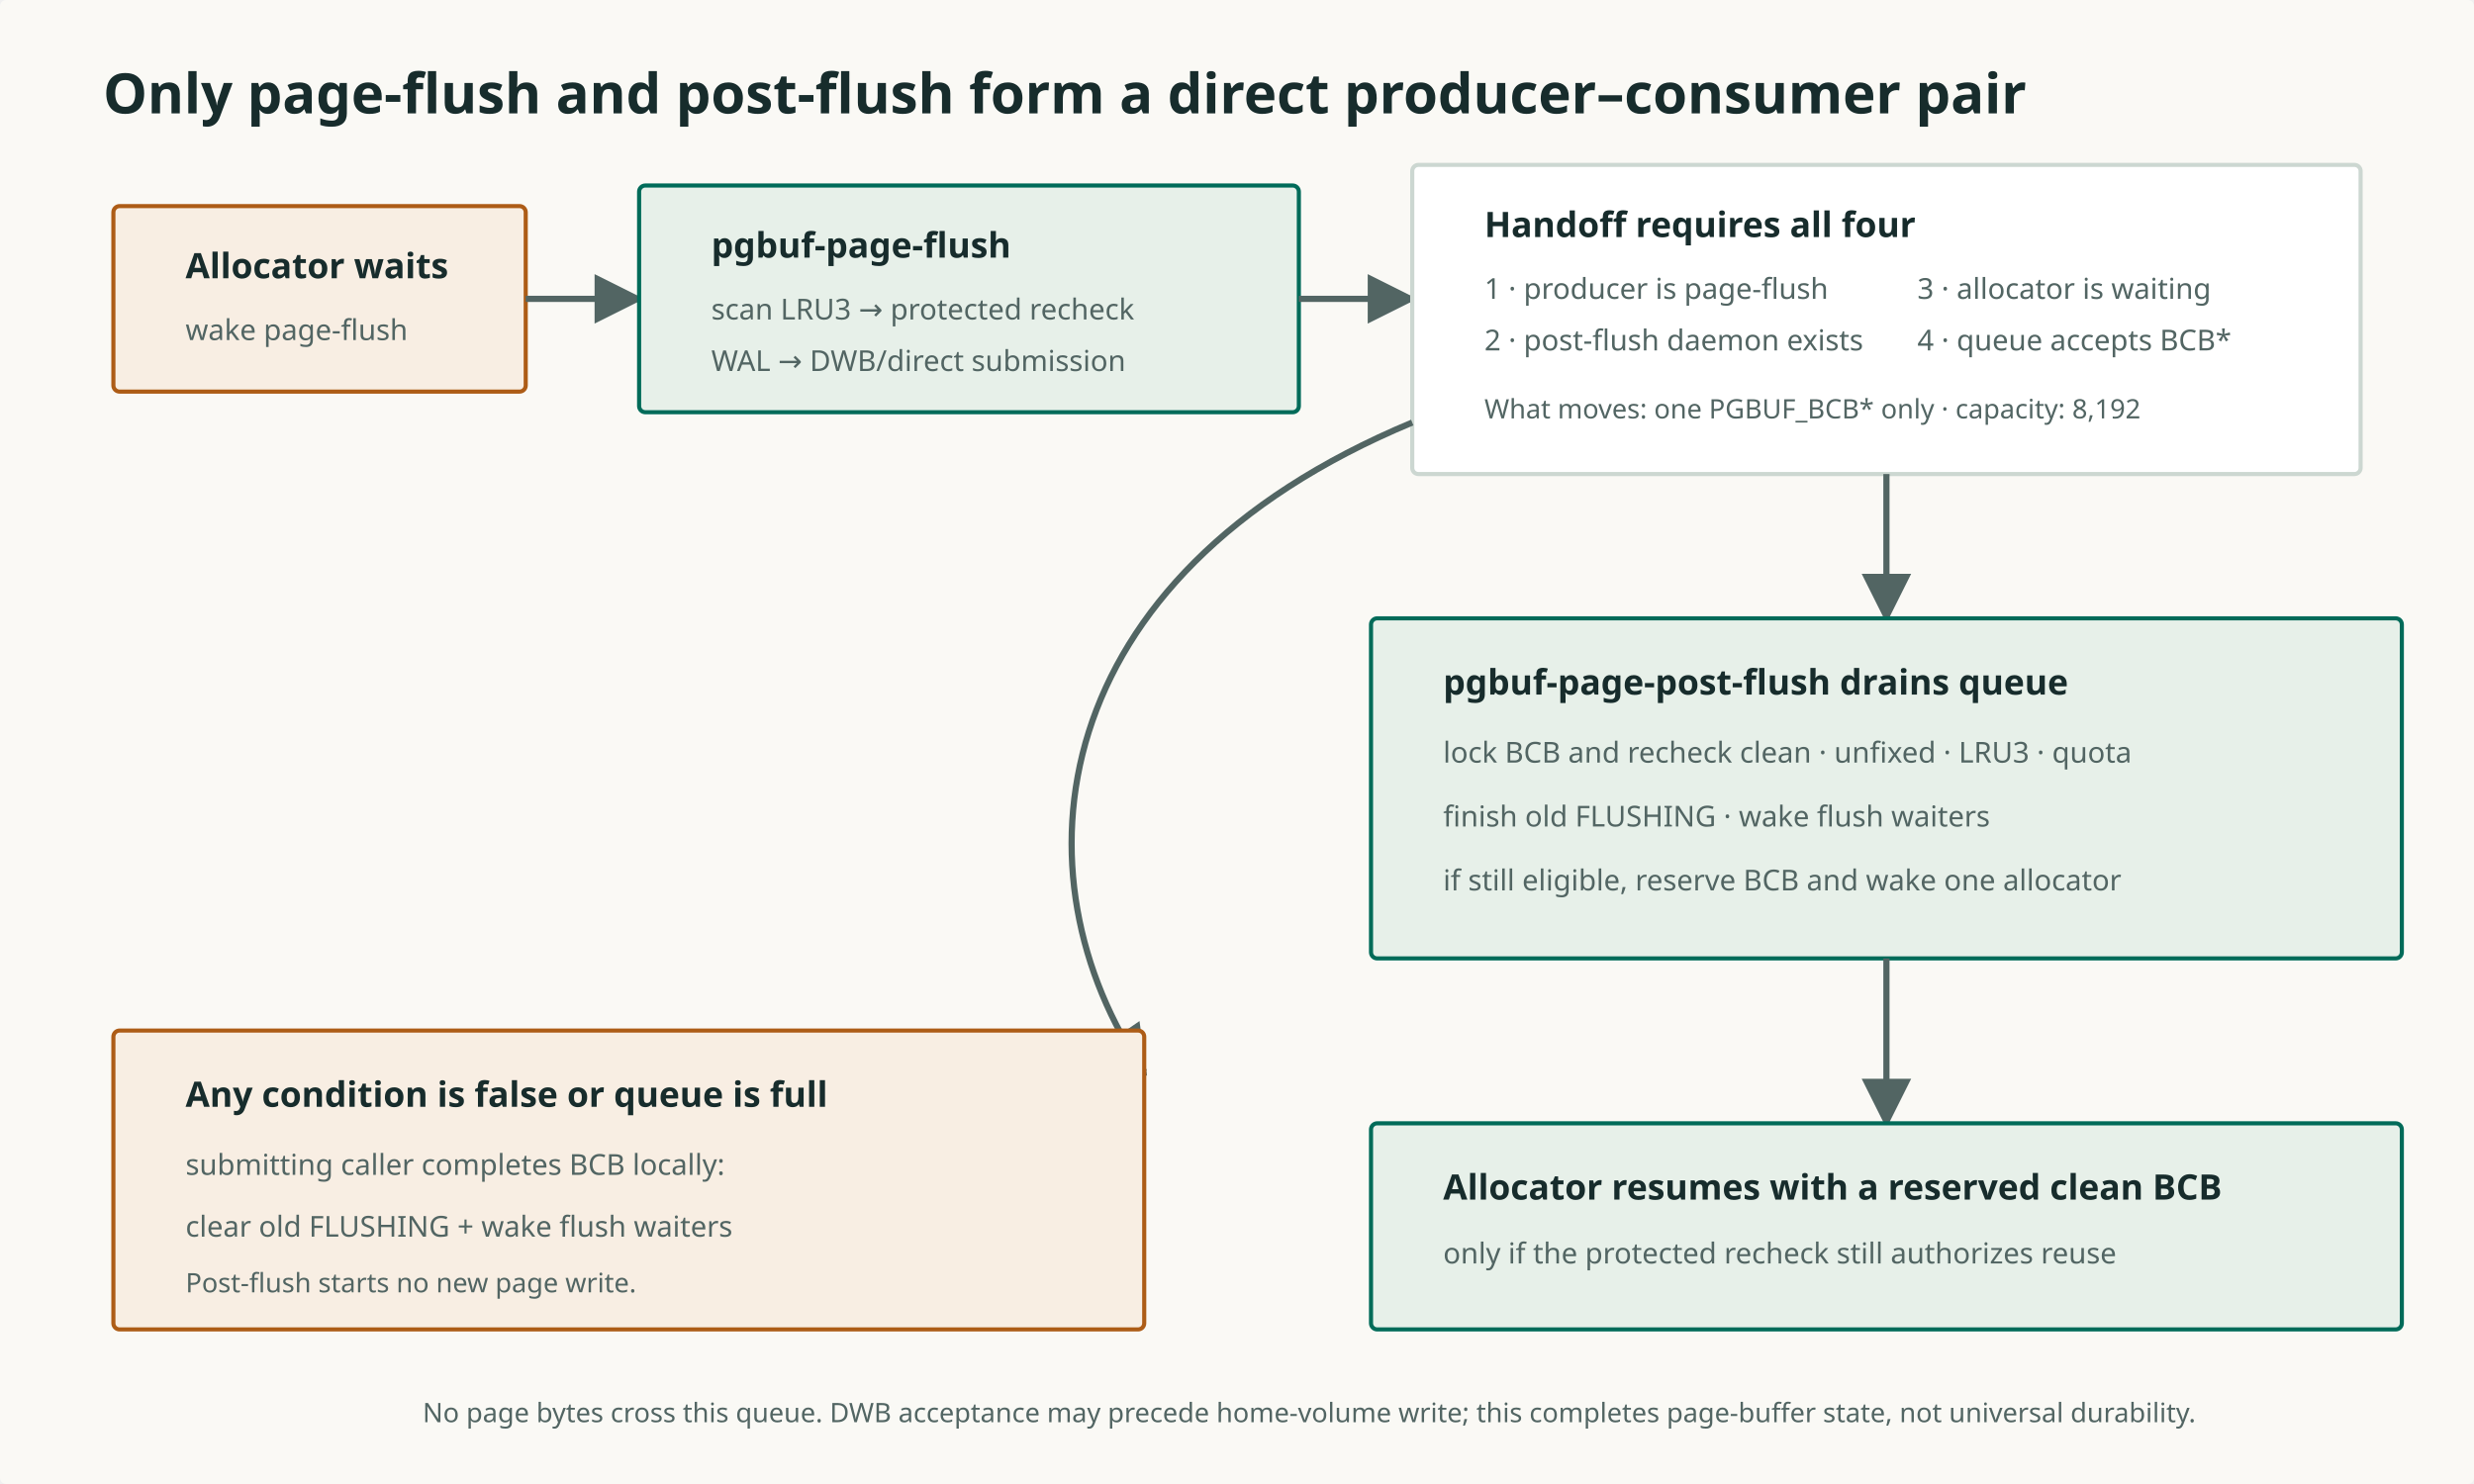
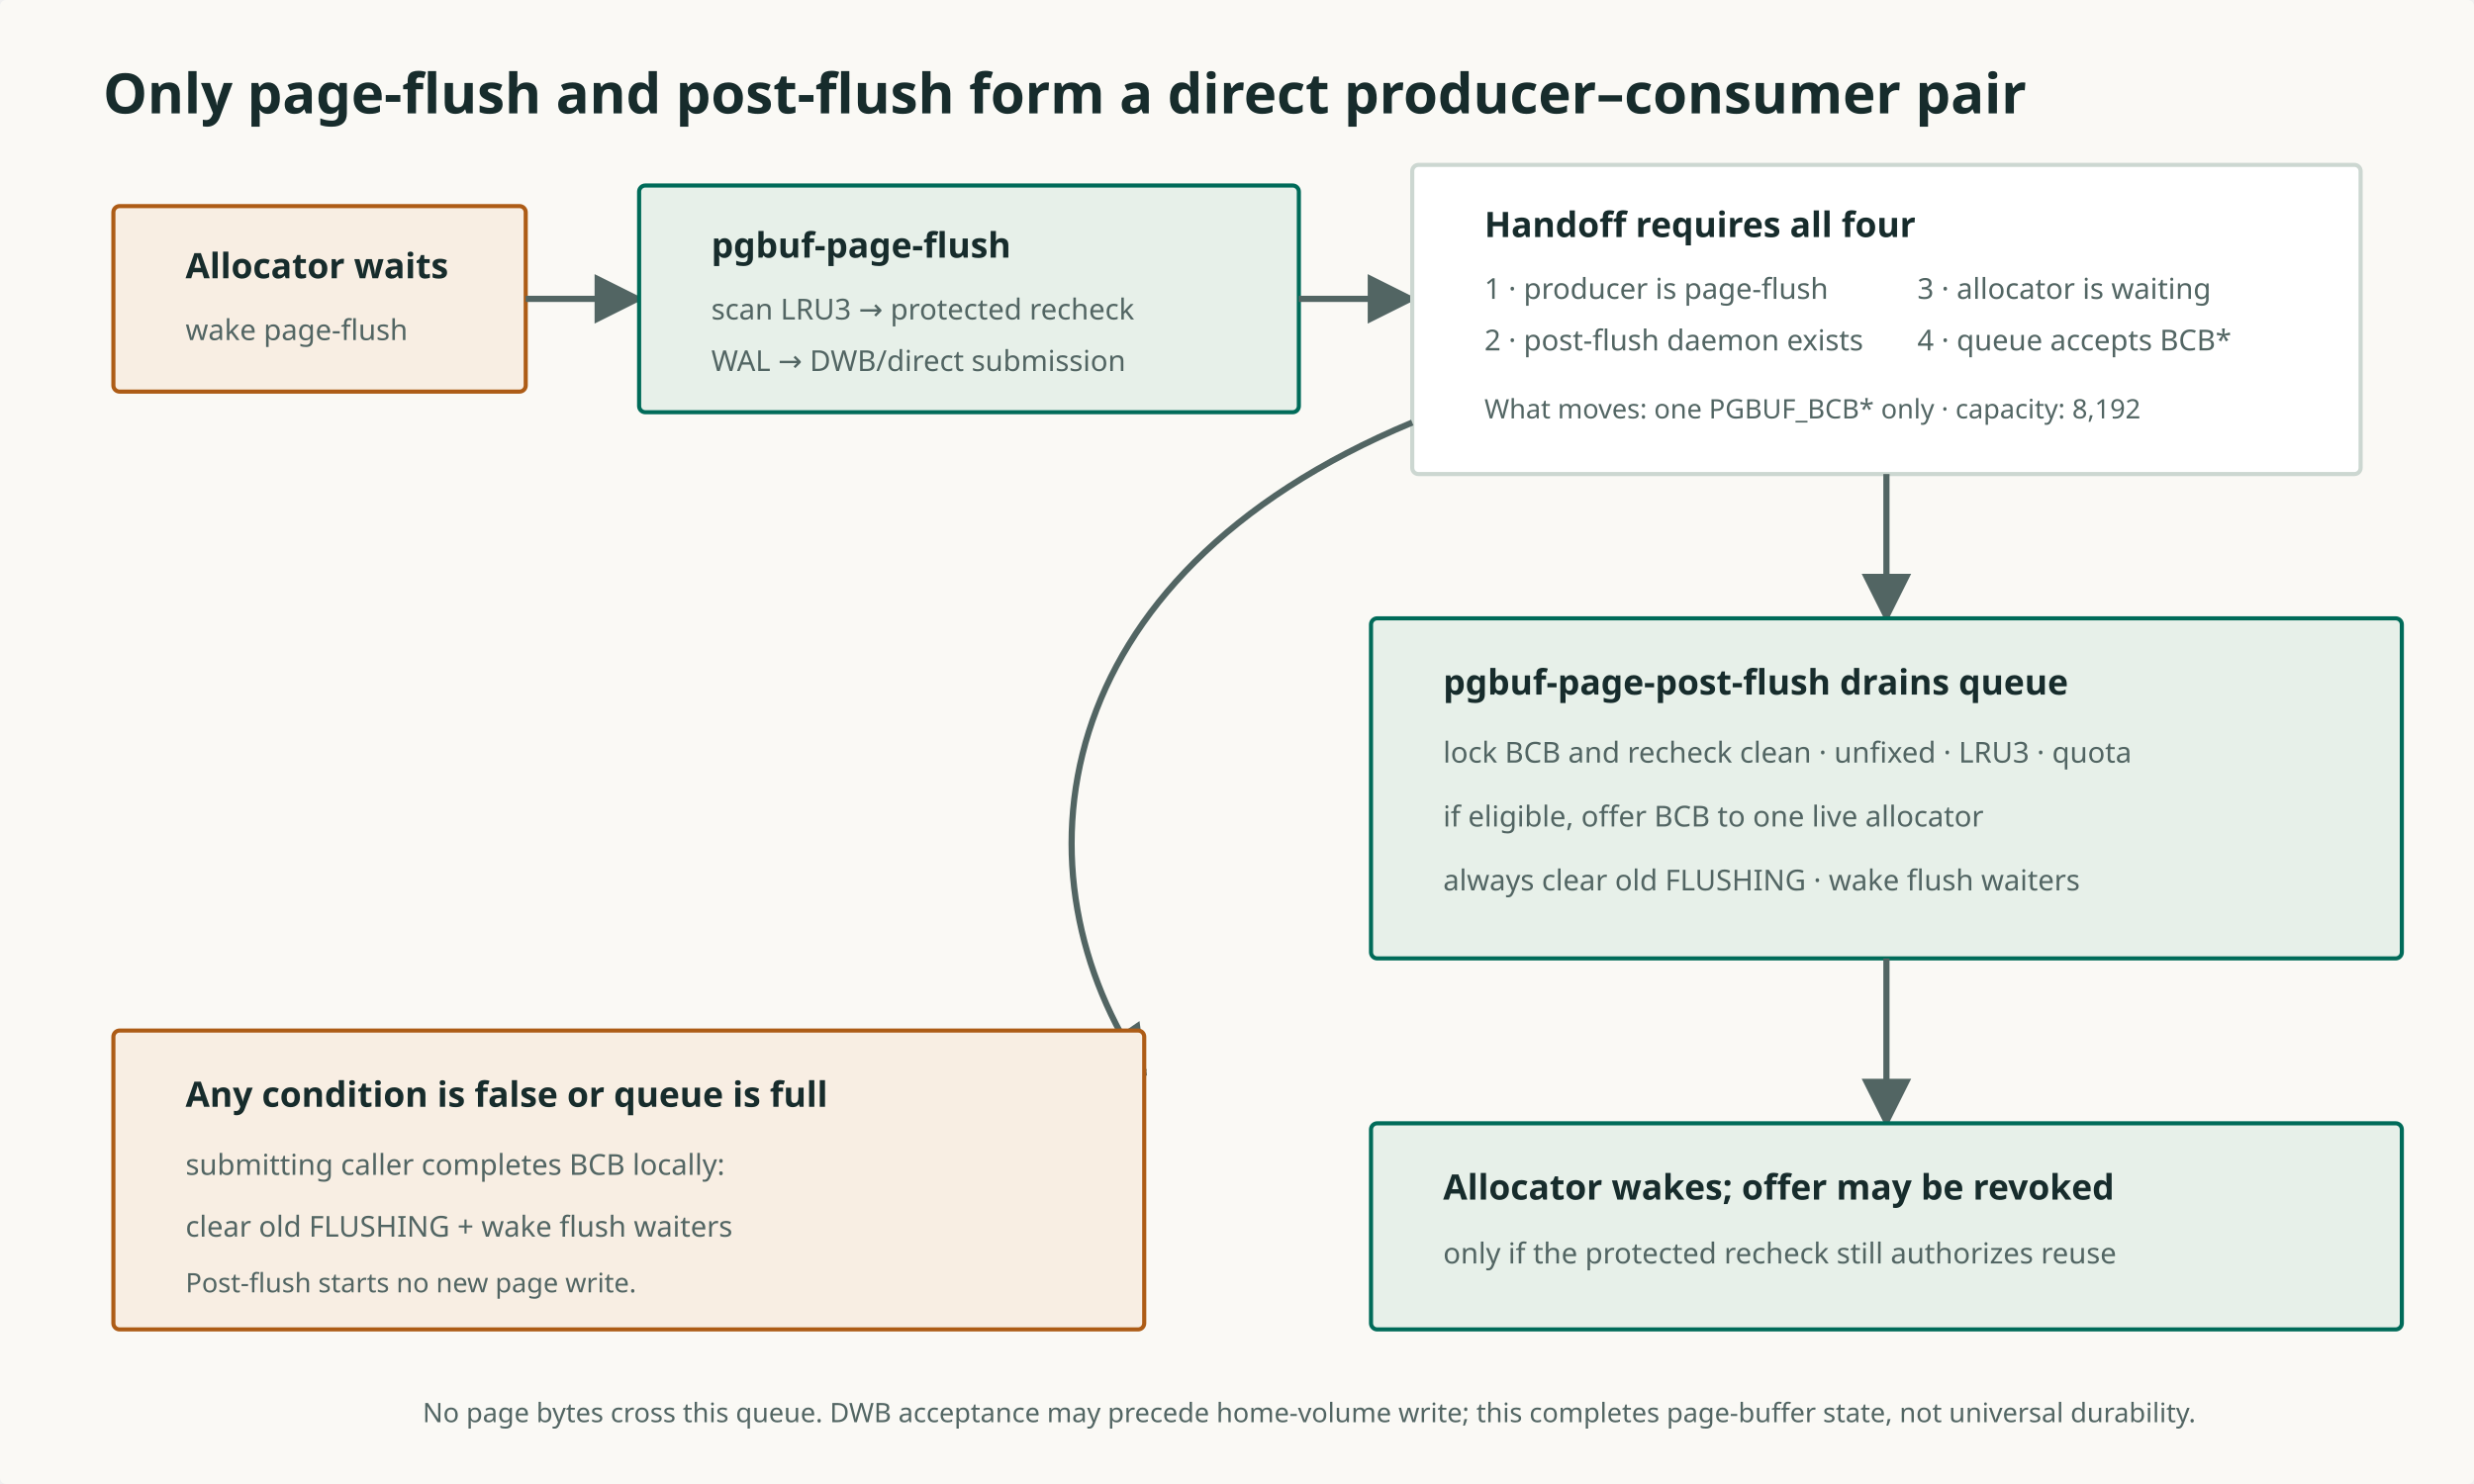
<svg xmlns="http://www.w3.org/2000/svg" viewBox="0 0 1200 720" role="img" aria-labelledby="title desc">
  <defs>
    <style>.bg{fill:#faf9f5}.box{fill:#fff;stroke:#ccd7d1;stroke-width:2}.blue{fill:#e7f0e9;stroke:#006b59}.green{fill:#e7f0e9;stroke:#006b59}.orange{fill:#f8eee3;stroke:#ad5c16}.red{fill:#f8eee3;stroke:#ad5c16}.h{font:700 27px system-ui,sans-serif;fill:#172c2c}.t{font:700 17px system-ui,sans-serif;fill:#172c2c}.s{font:14px system-ui,sans-serif;fill:#526563}.tiny{font:13px system-ui,sans-serif;fill:#526563}.arrow{stroke:#526563;stroke-width:3;fill:none;marker-end:url(#m)}</style>
    <marker id="m" viewBox="0 0 10 10" refX="9" refY="5" markerWidth="8" markerHeight="8" orient="auto">
      <path d="M0 0l10 5-10 5z" fill="#526563" />
    </marker>
  </defs>
  <rect class="bg" width="1200" height="720" rx="3" />
  <text class="h" x="50" y="55">Only page-flush and post-flush form a direct producer–consumer pair</text>
  <rect class="box orange" x="55" y="100" width="200" height="90" rx="3" />
  <text class="t" x="90" y="135">Allocator waits</text>
  <text class="s" x="90" y="165">wake page-flush</text>
  <path class="arrow" d="M255 145h55" />
  <rect class="box blue" x="310" y="90" width="320" height="110" rx="3" />
  <text class="t" x="345" y="125">pgbuf-page-flush</text>
  <text class="s" x="345" y="155">scan LRU3 → protected recheck</text>
  <text class="s" x="345" y="180">WAL → DWB/direct submission</text>
  <path class="arrow" d="M630 145h55" />
  <rect class="box" x="685" y="80" width="460" height="150" rx="3" />
  <text class="t" x="720" y="115">Handoff requires all four</text>
  <text class="s" x="720" y="145">1 · producer is page-flush</text>
  <text class="s" x="720" y="170">2 · post-flush daemon exists</text>
  <text class="s" x="930" y="145">3 · allocator is waiting</text>
  <text class="s" x="930" y="170">4 · queue accepts BCB*</text>
  <text class="tiny" x="720" y="203">What moves: one PGBUF_BCB* only · capacity: 8,192</text>
  <path class="arrow" d="M915 230v70" />
  <rect class="box green" x="665" y="300" width="500" height="165" rx="3" />
  <text class="t" x="700" y="337">pgbuf-page-post-flush drains queue</text>
  <text class="s" x="700" y="370">lock BCB and recheck clean · unfixed · LRU3 · quota</text>
-   <text class="s" x="700" y="401">finish old FLUSHING · wake flush waiters</text>
-   <text class="s" x="700" y="432">if still eligible, reserve BCB and wake one allocator</text>
+   <text class="s" x="700" y="401">if eligible, offer BCB to one live allocator</text>
+   <text class="s" x="700" y="432">always clear old FLUSHING · wake flush waiters</text>
  <path class="arrow" d="M685 205c-180 75-195 220-130 315" />
  <rect class="box red" x="55" y="500" width="500" height="145" rx="3" />
  <text class="t" x="90" y="537">Any condition is false or queue is full</text>
  <text class="s" x="90" y="570">submitting caller completes BCB locally:</text>
  <text class="s" x="90" y="600">clear old FLUSHING + wake flush waiters</text>
  <text class="tiny" x="90" y="627">Post-flush starts no new page write.</text>
  <path class="arrow" d="M915 465v80" />
  <rect class="box green" x="665" y="545" width="500" height="100" rx="3" />
-   <text class="t" x="700" y="582">Allocator resumes with a reserved clean BCB</text>
+   <text class="t" x="700" y="582">Allocator wakes; offer may be revoked</text>
  <text class="s" x="700" y="613">only if the protected recheck still authorizes reuse</text>
  <text class="tiny" x="205" y="690">No page bytes cross this queue. DWB acceptance may precede home-volume write; this completes page-buffer state, not universal durability.</text>
</svg>
